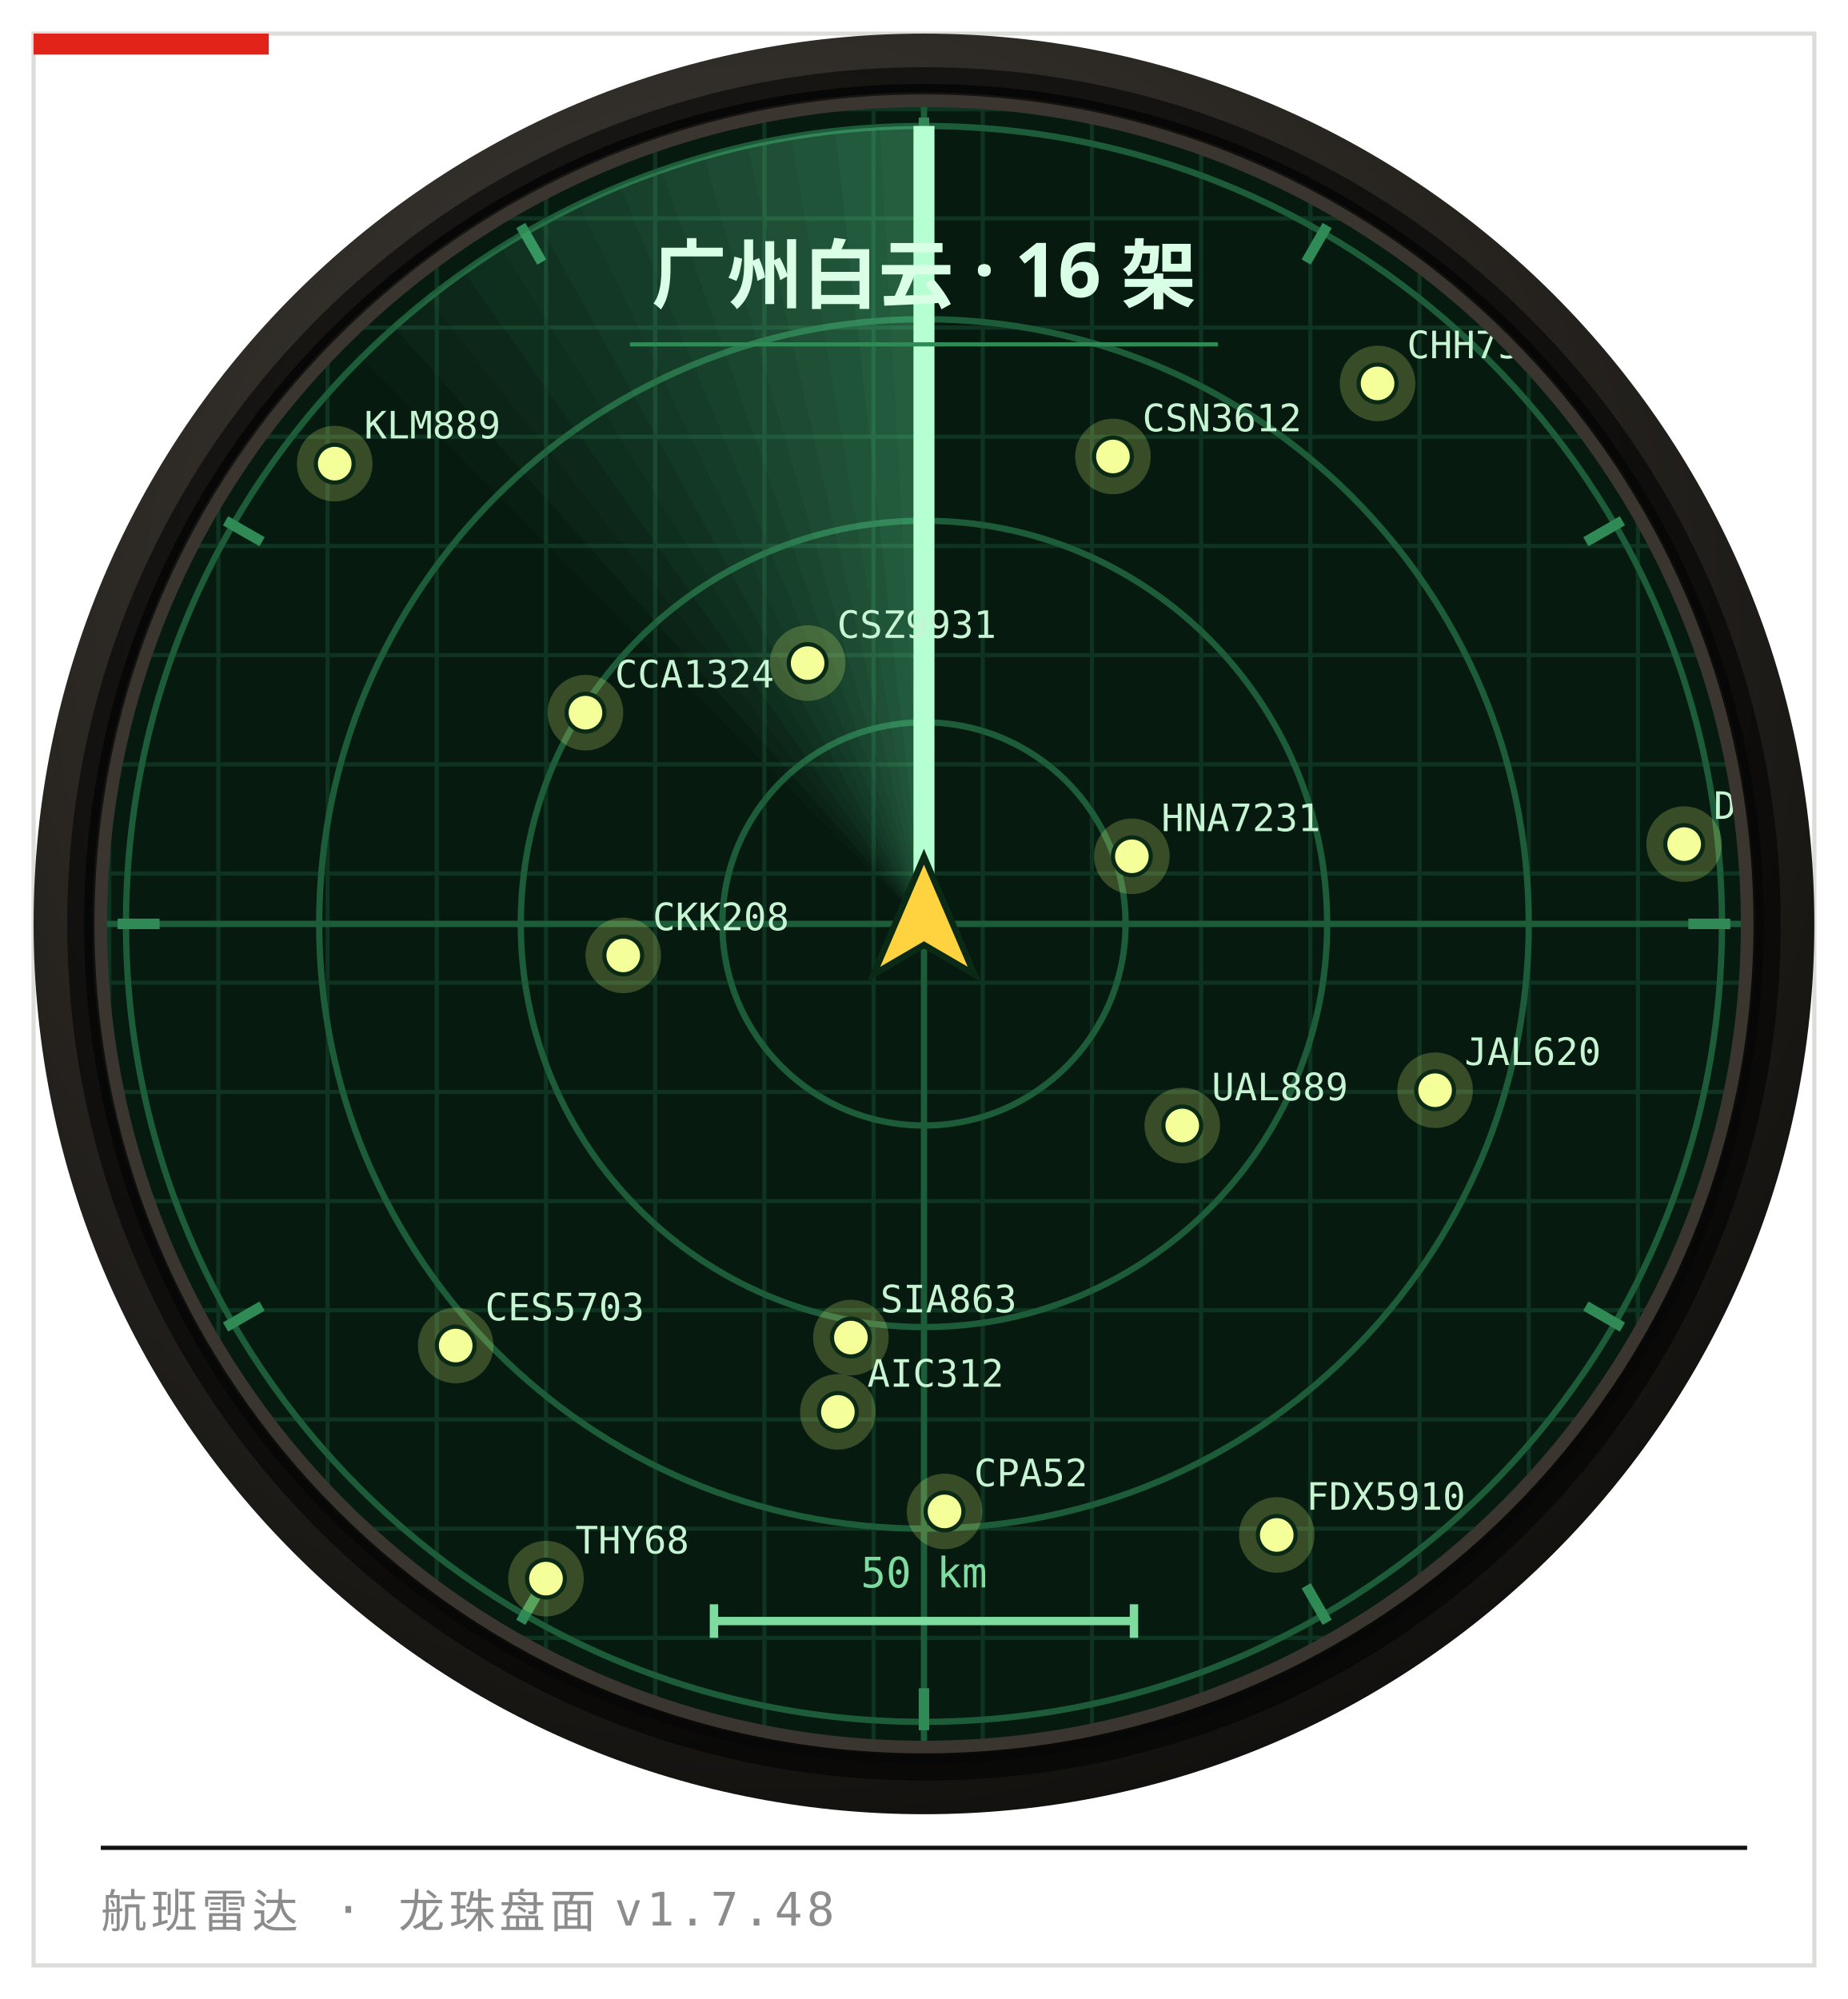
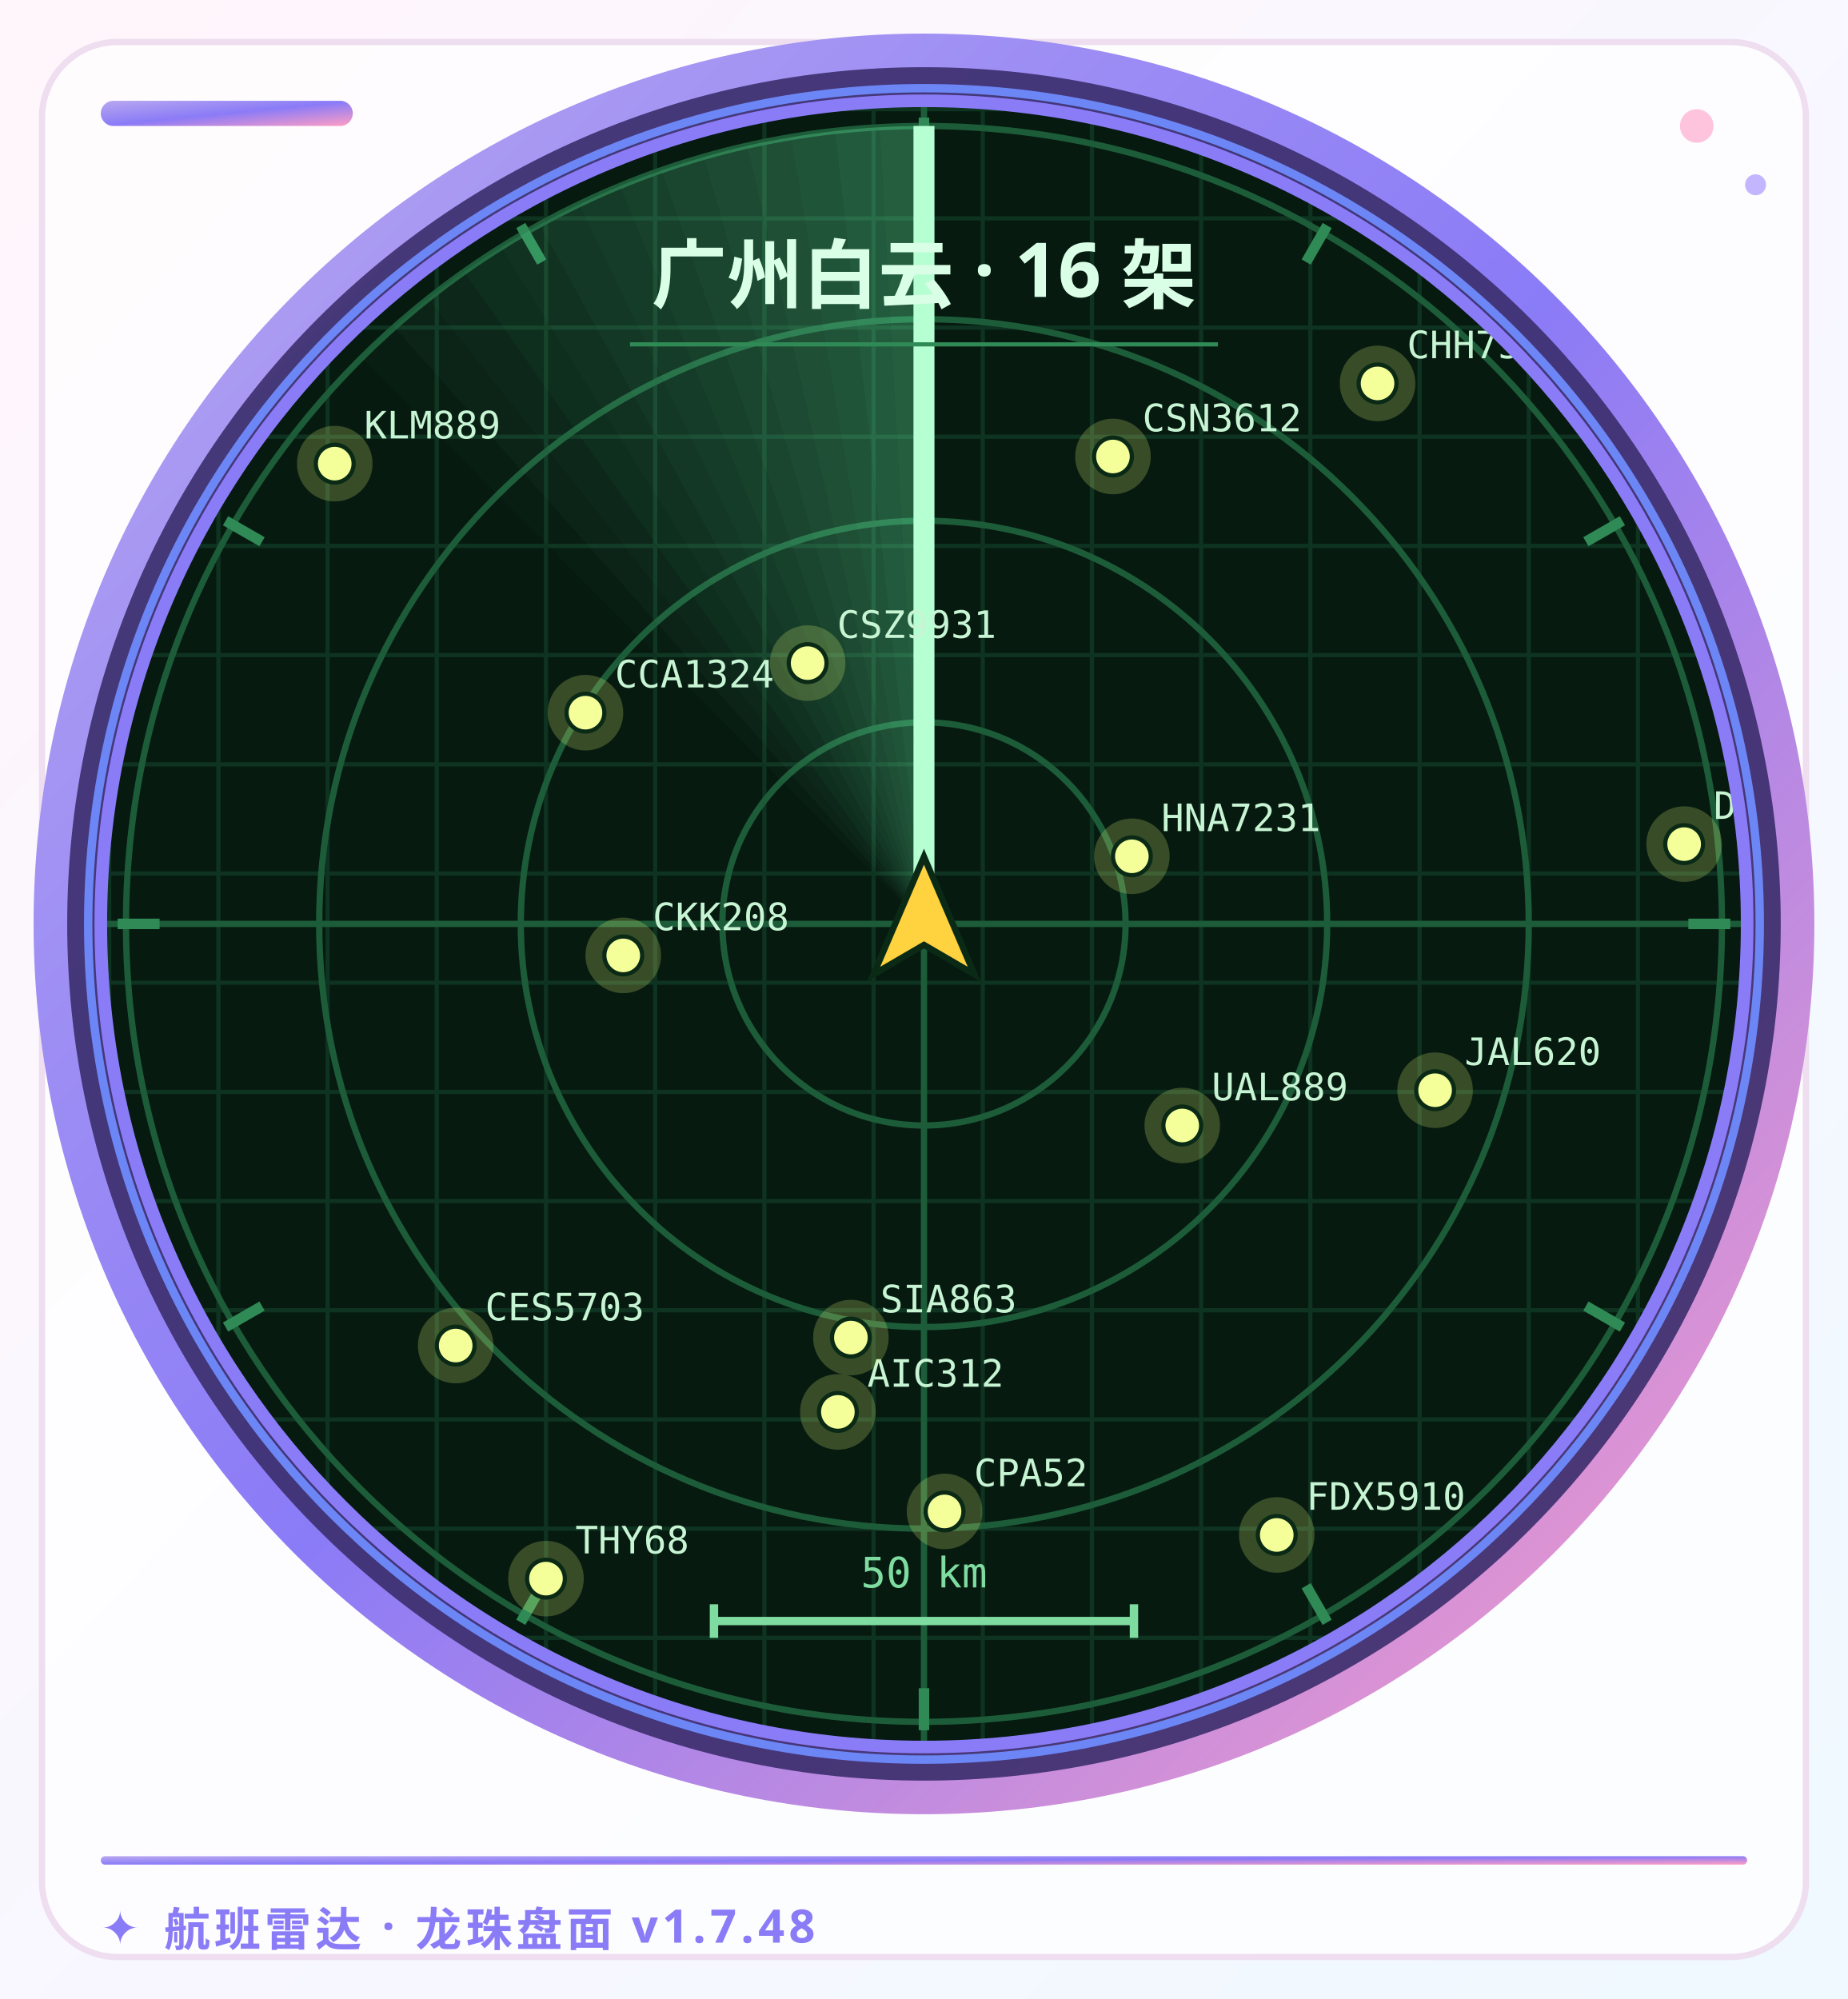
<svg xmlns="http://www.w3.org/2000/svg" viewBox="0 0 440 476" width="440" height="476" role="img" aria-label="航班雷达 · 龙珠盘面 v1.7.48">
  <defs>
-     <radialGradient id="bezel" cx="42%" cy="34%" r="72%">
-       <stop offset="0%" stop-color="#4a4640" />
-       <stop offset="62%" stop-color="#26231f" />
-       <stop offset="100%" stop-color="#0e0d0b" />
-     </radialGradient>
+     <linearGradient id="cardbg" x1="0" y1="0" x2="1" y2="1">
+       <stop offset="0%" stop-color="#fff6fb" />
+       <stop offset="55%" stop-color="#f8f7ff" />
+       <stop offset="100%" stop-color="#eff9ff" />
+     </linearGradient>
+     <linearGradient id="rim" x1="0" y1="0" x2="1" y2="1">
+       <stop offset="0%" stop-color="#b8a8f0" />
+       <stop offset="50%" stop-color="#8a7bf7" />
+       <stop offset="100%" stop-color="#ff9ec4" />
+     </linearGradient>
    <clipPath id="scr">
      <circle cx="220" cy="220" r="196" />
    </clipPath>
  </defs>
-   <rect width="440" height="476" fill="#ffffff" />
-   <rect x="8" y="8" width="424" height="460" fill="none" stroke="#dcdcd8" stroke-width="1" />
-   <rect x="8" y="8" width="56" height="5" fill="#e2231a" />
-   <circle cx="220" cy="220" r="212" fill="url(#bezel)" />
-   <circle cx="220" cy="220" r="204" fill="#000" opacity=".55" />
-   <circle cx="220" cy="220" r="199" fill="none" stroke="#070707" stroke-width="2" />
+   <rect width="440" height="476" fill="url(#cardbg)" />
+   <rect x="10" y="10" width="420" height="456" rx="18" fill="#ffffff" fill-opacity=".72" stroke="#eedef0" stroke-width="1.5" />
+   <rect x="24" y="24" width="60" height="6" rx="3" fill="url(#rim)" />
+   <circle cx="404" cy="30" r="4" fill="#ffc4dd" />
+   <circle cx="418" cy="44" r="2.5" fill="#c3b6ff" />
+   <circle cx="220" cy="220" r="212" fill="url(#rim)" />
+   <circle cx="220" cy="220" r="204" fill="#3b2d6b" opacity=".9" />
+   <circle cx="220" cy="220" r="199" fill="none" stroke="#6c86f5" stroke-width="2" />
  <g clip-path="url(#scr)">
    <rect x="0" y="0" width="440" height="440" fill="#061a10" />
    <line x1="0" y1="0" x2="0" y2="440" stroke="#0e3320" stroke-width="1" />
    <line x1="0" y1="0" x2="440" y2="0" stroke="#0e3320" stroke-width="1" />
    <line x1="26" y1="0" x2="26" y2="440" stroke="#0e3320" stroke-width="1" />
    <line x1="0" y1="26" x2="440" y2="26" stroke="#0e3320" stroke-width="1" />
    <line x1="52" y1="0" x2="52" y2="440" stroke="#0e3320" stroke-width="1" />
    <line x1="0" y1="52" x2="440" y2="52" stroke="#0e3320" stroke-width="1" />
    <line x1="78" y1="0" x2="78" y2="440" stroke="#0e3320" stroke-width="1" />
    <line x1="0" y1="78" x2="440" y2="78" stroke="#0e3320" stroke-width="1" />
    <line x1="104" y1="0" x2="104" y2="440" stroke="#0e3320" stroke-width="1" />
    <line x1="0" y1="104" x2="440" y2="104" stroke="#0e3320" stroke-width="1" />
    <line x1="130" y1="0" x2="130" y2="440" stroke="#0e3320" stroke-width="1" />
    <line x1="0" y1="130" x2="440" y2="130" stroke="#0e3320" stroke-width="1" />
    <line x1="156" y1="0" x2="156" y2="440" stroke="#0e3320" stroke-width="1" />
    <line x1="0" y1="156" x2="440" y2="156" stroke="#0e3320" stroke-width="1" />
    <line x1="182" y1="0" x2="182" y2="440" stroke="#0e3320" stroke-width="1" />
    <line x1="0" y1="182" x2="440" y2="182" stroke="#0e3320" stroke-width="1" />
    <line x1="208" y1="0" x2="208" y2="440" stroke="#0e3320" stroke-width="1" />
    <line x1="0" y1="208" x2="440" y2="208" stroke="#0e3320" stroke-width="1" />
    <line x1="234" y1="0" x2="234" y2="440" stroke="#0e3320" stroke-width="1" />
    <line x1="0" y1="234" x2="440" y2="234" stroke="#0e3320" stroke-width="1" />
    <line x1="260" y1="0" x2="260" y2="440" stroke="#0e3320" stroke-width="1" />
    <line x1="0" y1="260" x2="440" y2="260" stroke="#0e3320" stroke-width="1" />
    <line x1="286" y1="0" x2="286" y2="440" stroke="#0e3320" stroke-width="1" />
    <line x1="0" y1="286" x2="440" y2="286" stroke="#0e3320" stroke-width="1" />
    <line x1="312" y1="0" x2="312" y2="440" stroke="#0e3320" stroke-width="1" />
    <line x1="0" y1="312" x2="440" y2="312" stroke="#0e3320" stroke-width="1" />
    <line x1="338" y1="0" x2="338" y2="440" stroke="#0e3320" stroke-width="1" />
    <line x1="0" y1="338" x2="440" y2="338" stroke="#0e3320" stroke-width="1" />
    <line x1="364" y1="0" x2="364" y2="440" stroke="#0e3320" stroke-width="1" />
    <line x1="0" y1="364" x2="440" y2="364" stroke="#0e3320" stroke-width="1" />
    <line x1="390" y1="0" x2="390" y2="440" stroke="#0e3320" stroke-width="1" />
    <line x1="0" y1="390" x2="440" y2="390" stroke="#0e3320" stroke-width="1" />
    <line x1="416" y1="0" x2="416" y2="440" stroke="#0e3320" stroke-width="1" />
    <line x1="0" y1="416" x2="440" y2="416" stroke="#0e3320" stroke-width="1" />
    <circle cx="220" cy="220" r="48" fill="none" stroke="#1d5c39" stroke-width="1.5" />
    <circle cx="220" cy="220" r="96" fill="none" stroke="#1d5c39" stroke-width="1.5" />
    <circle cx="220" cy="220" r="144" fill="none" stroke="#1d5c39" stroke-width="1.5" />
    <circle cx="220" cy="220" r="190" fill="none" stroke="#1d5c39" stroke-width="1.5" />
    <line x1="220" y1="24" x2="220" y2="416" stroke="#1d5c39" stroke-width="1.5" />
    <line x1="24" y1="220" x2="416" y2="220" stroke="#1d5c39" stroke-width="1.5" />
    <line x1="220.0" y1="38.0" x2="220.0" y2="28.0" stroke="#2f8a55" stroke-width="2.5" />
    <line x1="311.0" y1="62.4" x2="316.0" y2="53.7" stroke="#2f8a55" stroke-width="2.5" />
    <line x1="377.6" y1="129.0" x2="386.3" y2="124.0" stroke="#2f8a55" stroke-width="2.5" />
    <line x1="402.0" y1="220.0" x2="412.0" y2="220.0" stroke="#2f8a55" stroke-width="2.5" />
    <line x1="377.6" y1="311.0" x2="386.3" y2="316.0" stroke="#2f8a55" stroke-width="2.5" />
    <line x1="311.0" y1="377.6" x2="316.0" y2="386.3" stroke="#2f8a55" stroke-width="2.5" />
    <line x1="220.0" y1="402.0" x2="220.0" y2="412.0" stroke="#2f8a55" stroke-width="2.5" />
    <line x1="129.0" y1="377.6" x2="124.0" y2="386.3" stroke="#2f8a55" stroke-width="2.5" />
    <line x1="62.4" y1="311.0" x2="53.7" y2="316.0" stroke="#2f8a55" stroke-width="2.5" />
    <line x1="38.0" y1="220.0" x2="28.0" y2="220.0" stroke="#2f8a55" stroke-width="2.5" />
    <line x1="62.4" y1="129.0" x2="53.7" y2="124.0" stroke="#2f8a55" stroke-width="2.5" />
    <line x1="129.0" y1="62.4" x2="124.0" y2="53.7" stroke="#2f8a55" stroke-width="2.5" />
    <path d="M220 220 L220.0 30.0 A190 190 0 0 0 209.4 30.3 Z" fill="#6dffb0" opacity="0.300" />
    <path d="M220 220 L209.4 30.3 A190 190 0 0 0 198.8 31.2 Z" fill="#6dffb0" opacity="0.279" />
    <path d="M220 220 L198.8 31.2 A190 190 0 0 0 188.3 32.7 Z" fill="#6dffb0" opacity="0.257" />
    <path d="M220 220 L188.3 32.7 A190 190 0 0 0 177.9 34.7 Z" fill="#6dffb0" opacity="0.236" />
    <path d="M220 220 L177.9 34.7 A190 190 0 0 0 167.6 37.4 Z" fill="#6dffb0" opacity="0.214" />
    <path d="M220 220 L167.6 37.4 A190 190 0 0 0 157.5 40.6 Z" fill="#6dffb0" opacity="0.193" />
    <path d="M220 220 L157.5 40.6 A190 190 0 0 0 147.6 44.3 Z" fill="#6dffb0" opacity="0.171" />
    <path d="M220 220 L147.6 44.3 A190 190 0 0 0 137.9 48.7 Z" fill="#6dffb0" opacity="0.150" />
    <path d="M220 220 L137.9 48.7 A190 190 0 0 0 128.5 53.5 Z" fill="#6dffb0" opacity="0.129" />
    <path d="M220 220 L128.5 53.5 A190 190 0 0 0 119.3 58.9 Z" fill="#6dffb0" opacity="0.107" />
    <path d="M220 220 L119.3 58.9 A190 190 0 0 0 110.5 64.7 Z" fill="#6dffb0" opacity="0.086" />
    <path d="M220 220 L110.5 64.7 A190 190 0 0 0 102.0 71.1 Z" fill="#6dffb0" opacity="0.064" />
    <path d="M220 220 L102.0 71.1 A190 190 0 0 0 93.9 77.9 Z" fill="#6dffb0" opacity="0.043" />
    <path d="M220 220 L93.9 77.9 A190 190 0 0 0 86.1 85.2 Z" fill="#6dffb0" opacity="0.021" />
    <line x1="220" y1="220" x2="220.0" y2="30.0" stroke="#b6ffd2" stroke-width="5" />
    <circle cx="139.4" cy="169.7" r="9" fill="#eaff7a" opacity=".22" />
    <circle cx="139.4" cy="169.7" r="4.5" fill="#f4ff9a" stroke="#0a2a16" stroke-width="1" />
    <text x="146.4" y="163.7" font-family="ui-monospace,Consolas,monospace" font-size="9" fill="#c7f5d4">CCA1324</text>
    <circle cx="265.0" cy="108.7" r="9" fill="#eaff7a" opacity=".22" />
    <circle cx="265.0" cy="108.7" r="4.5" fill="#f4ff9a" stroke="#0a2a16" stroke-width="1" />
    <text x="272.0" y="102.7" font-family="ui-monospace,Consolas,monospace" font-size="9" fill="#c7f5d4">CSN3612</text>
    <circle cx="281.5" cy="268.0" r="9" fill="#eaff7a" opacity=".22" />
    <circle cx="281.5" cy="268.0" r="4.5" fill="#f4ff9a" stroke="#0a2a16" stroke-width="1" />
    <text x="288.5" y="262.0" font-family="ui-monospace,Consolas,monospace" font-size="9" fill="#c7f5d4">UAL889</text>
    <circle cx="224.9" cy="359.9" r="9" fill="#eaff7a" opacity=".22" />
    <circle cx="224.9" cy="359.9" r="4.5" fill="#f4ff9a" stroke="#0a2a16" stroke-width="1" />
    <text x="231.9" y="353.9" font-family="ui-monospace,Consolas,monospace" font-size="9" fill="#c7f5d4">CPA52</text>
    <circle cx="108.5" cy="320.4" r="9" fill="#eaff7a" opacity=".22" />
    <circle cx="108.5" cy="320.4" r="4.5" fill="#f4ff9a" stroke="#0a2a16" stroke-width="1" />
    <text x="115.5" y="314.4" font-family="ui-monospace,Consolas,monospace" font-size="9" fill="#c7f5d4">CES5703</text>
    <circle cx="269.5" cy="203.9" r="9" fill="#eaff7a" opacity=".22" />
    <circle cx="269.5" cy="203.9" r="4.5" fill="#f4ff9a" stroke="#0a2a16" stroke-width="1" />
    <text x="276.5" y="197.9" font-family="ui-monospace,Consolas,monospace" font-size="9" fill="#c7f5d4">HNA7231</text>
    <circle cx="192.3" cy="157.9" r="9" fill="#eaff7a" opacity=".22" />
    <circle cx="192.3" cy="157.9" r="4.5" fill="#f4ff9a" stroke="#0a2a16" stroke-width="1" />
    <text x="199.3" y="151.9" font-family="ui-monospace,Consolas,monospace" font-size="9" fill="#c7f5d4">CSZ9931</text>
    <circle cx="304.0" cy="365.5" r="9" fill="#eaff7a" opacity=".22" />
    <circle cx="304.0" cy="365.5" r="4.5" fill="#f4ff9a" stroke="#0a2a16" stroke-width="1" />
    <text x="311.0" y="359.5" font-family="ui-monospace,Consolas,monospace" font-size="9" fill="#c7f5d4">FDX5910</text>
    <circle cx="148.4" cy="227.5" r="9" fill="#eaff7a" opacity=".22" />
    <circle cx="148.4" cy="227.5" r="4.5" fill="#f4ff9a" stroke="#0a2a16" stroke-width="1" />
    <text x="155.4" y="221.5" font-family="ui-monospace,Consolas,monospace" font-size="9" fill="#c7f5d4">CKK208</text>
    <circle cx="328.0" cy="91.3" r="9" fill="#eaff7a" opacity=".22" />
    <circle cx="328.0" cy="91.3" r="4.5" fill="#f4ff9a" stroke="#0a2a16" stroke-width="1" />
    <text x="335.0" y="85.3" font-family="ui-monospace,Consolas,monospace" font-size="9" fill="#c7f5d4">CHH7521</text>
    <circle cx="199.5" cy="336.2" r="9" fill="#eaff7a" opacity=".22" />
    <circle cx="199.5" cy="336.2" r="4.5" fill="#f4ff9a" stroke="#0a2a16" stroke-width="1" />
    <text x="206.5" y="330.2" font-family="ui-monospace,Consolas,monospace" font-size="9" fill="#c7f5d4">AIC312</text>
    <circle cx="341.7" cy="259.6" r="9" fill="#eaff7a" opacity=".22" />
    <circle cx="341.7" cy="259.6" r="4.5" fill="#f4ff9a" stroke="#0a2a16" stroke-width="1" />
    <text x="348.7" y="253.6" font-family="ui-monospace,Consolas,monospace" font-size="9" fill="#c7f5d4">JAL620</text>
    <circle cx="79.7" cy="110.4" r="9" fill="#eaff7a" opacity=".22" />
    <circle cx="79.7" cy="110.4" r="4.5" fill="#f4ff9a" stroke="#0a2a16" stroke-width="1" />
    <text x="86.7" y="104.4" font-family="ui-monospace,Consolas,monospace" font-size="9" fill="#c7f5d4">KLM889</text>
    <circle cx="202.6" cy="318.5" r="9" fill="#eaff7a" opacity=".22" />
    <circle cx="202.6" cy="318.5" r="4.5" fill="#f4ff9a" stroke="#0a2a16" stroke-width="1" />
    <text x="209.6" y="312.5" font-family="ui-monospace,Consolas,monospace" font-size="9" fill="#c7f5d4">SIA863</text>
    <circle cx="130.0" cy="375.9" r="9" fill="#eaff7a" opacity=".22" />
    <circle cx="130.0" cy="375.9" r="4.5" fill="#f4ff9a" stroke="#0a2a16" stroke-width="1" />
    <text x="137.0" y="369.9" font-family="ui-monospace,Consolas,monospace" font-size="9" fill="#c7f5d4">THY68</text>
    <circle cx="401.0" cy="201.0" r="9" fill="#eaff7a" opacity=".22" />
    <circle cx="401.0" cy="201.0" r="4.5" fill="#f4ff9a" stroke="#0a2a16" stroke-width="1" />
    <text x="408.0" y="195.0" font-family="ui-monospace,Consolas,monospace" font-size="9" fill="#c7f5d4">DHL721</text>
    <path d="M220 204 L232 232 L220 225 L208 232 Z" fill="#ffd23f" stroke="#0a2a16" stroke-width="1.5" />
    <text x="220" y="72" text-anchor="middle" font-family="'Microsoft YaHei','PingFang SC',sans-serif" font-size="18" font-weight="bold" fill="#d9ffe6">广州白云 · 16 架</text>
    <line x1="150" y1="82" x2="290" y2="82" stroke="#2f8a55" stroke-width="1" />
    <line x1="170" y1="386" x2="270" y2="386" stroke="#7fdca0" stroke-width="2" />
    <line x1="170" y1="382" x2="170" y2="390" stroke="#7fdca0" stroke-width="2" />
    <line x1="270" y1="382" x2="270" y2="390" stroke="#7fdca0" stroke-width="2" />
    <text x="220" y="378" text-anchor="middle" font-family="ui-monospace,Consolas,monospace" font-size="10" fill="#7fdca0">50 km</text>
  </g>
-   <circle cx="220" cy="220" r="196" fill="none" stroke="#3a352e" stroke-width="3" />
-   <line x1="24" y1="440" x2="416" y2="440" stroke="#111111" stroke-width="1" />
-   <text x="24" y="459" text-anchor="start" font-family="ui-monospace,Consolas,monospace" font-size="11" letter-spacing="1" fill="#8c8c8c">航班雷达 · 龙珠盘面 v1.7.48</text>
+   <circle cx="220" cy="220" r="196" fill="none" stroke="#8a7bf7" stroke-width="3" />
+   <rect x="24" y="442" width="392" height="2" rx="1" fill="url(#rim)" />
+   <text x="24" y="463" text-anchor="start" font-family="'Microsoft YaHei','PingFang SC',sans-serif" font-size="11" font-weight="bold" letter-spacing="1" fill="#8a7bf7">✦ 航班雷达 · 龙珠盘面 v1.7.48</text>
</svg>
